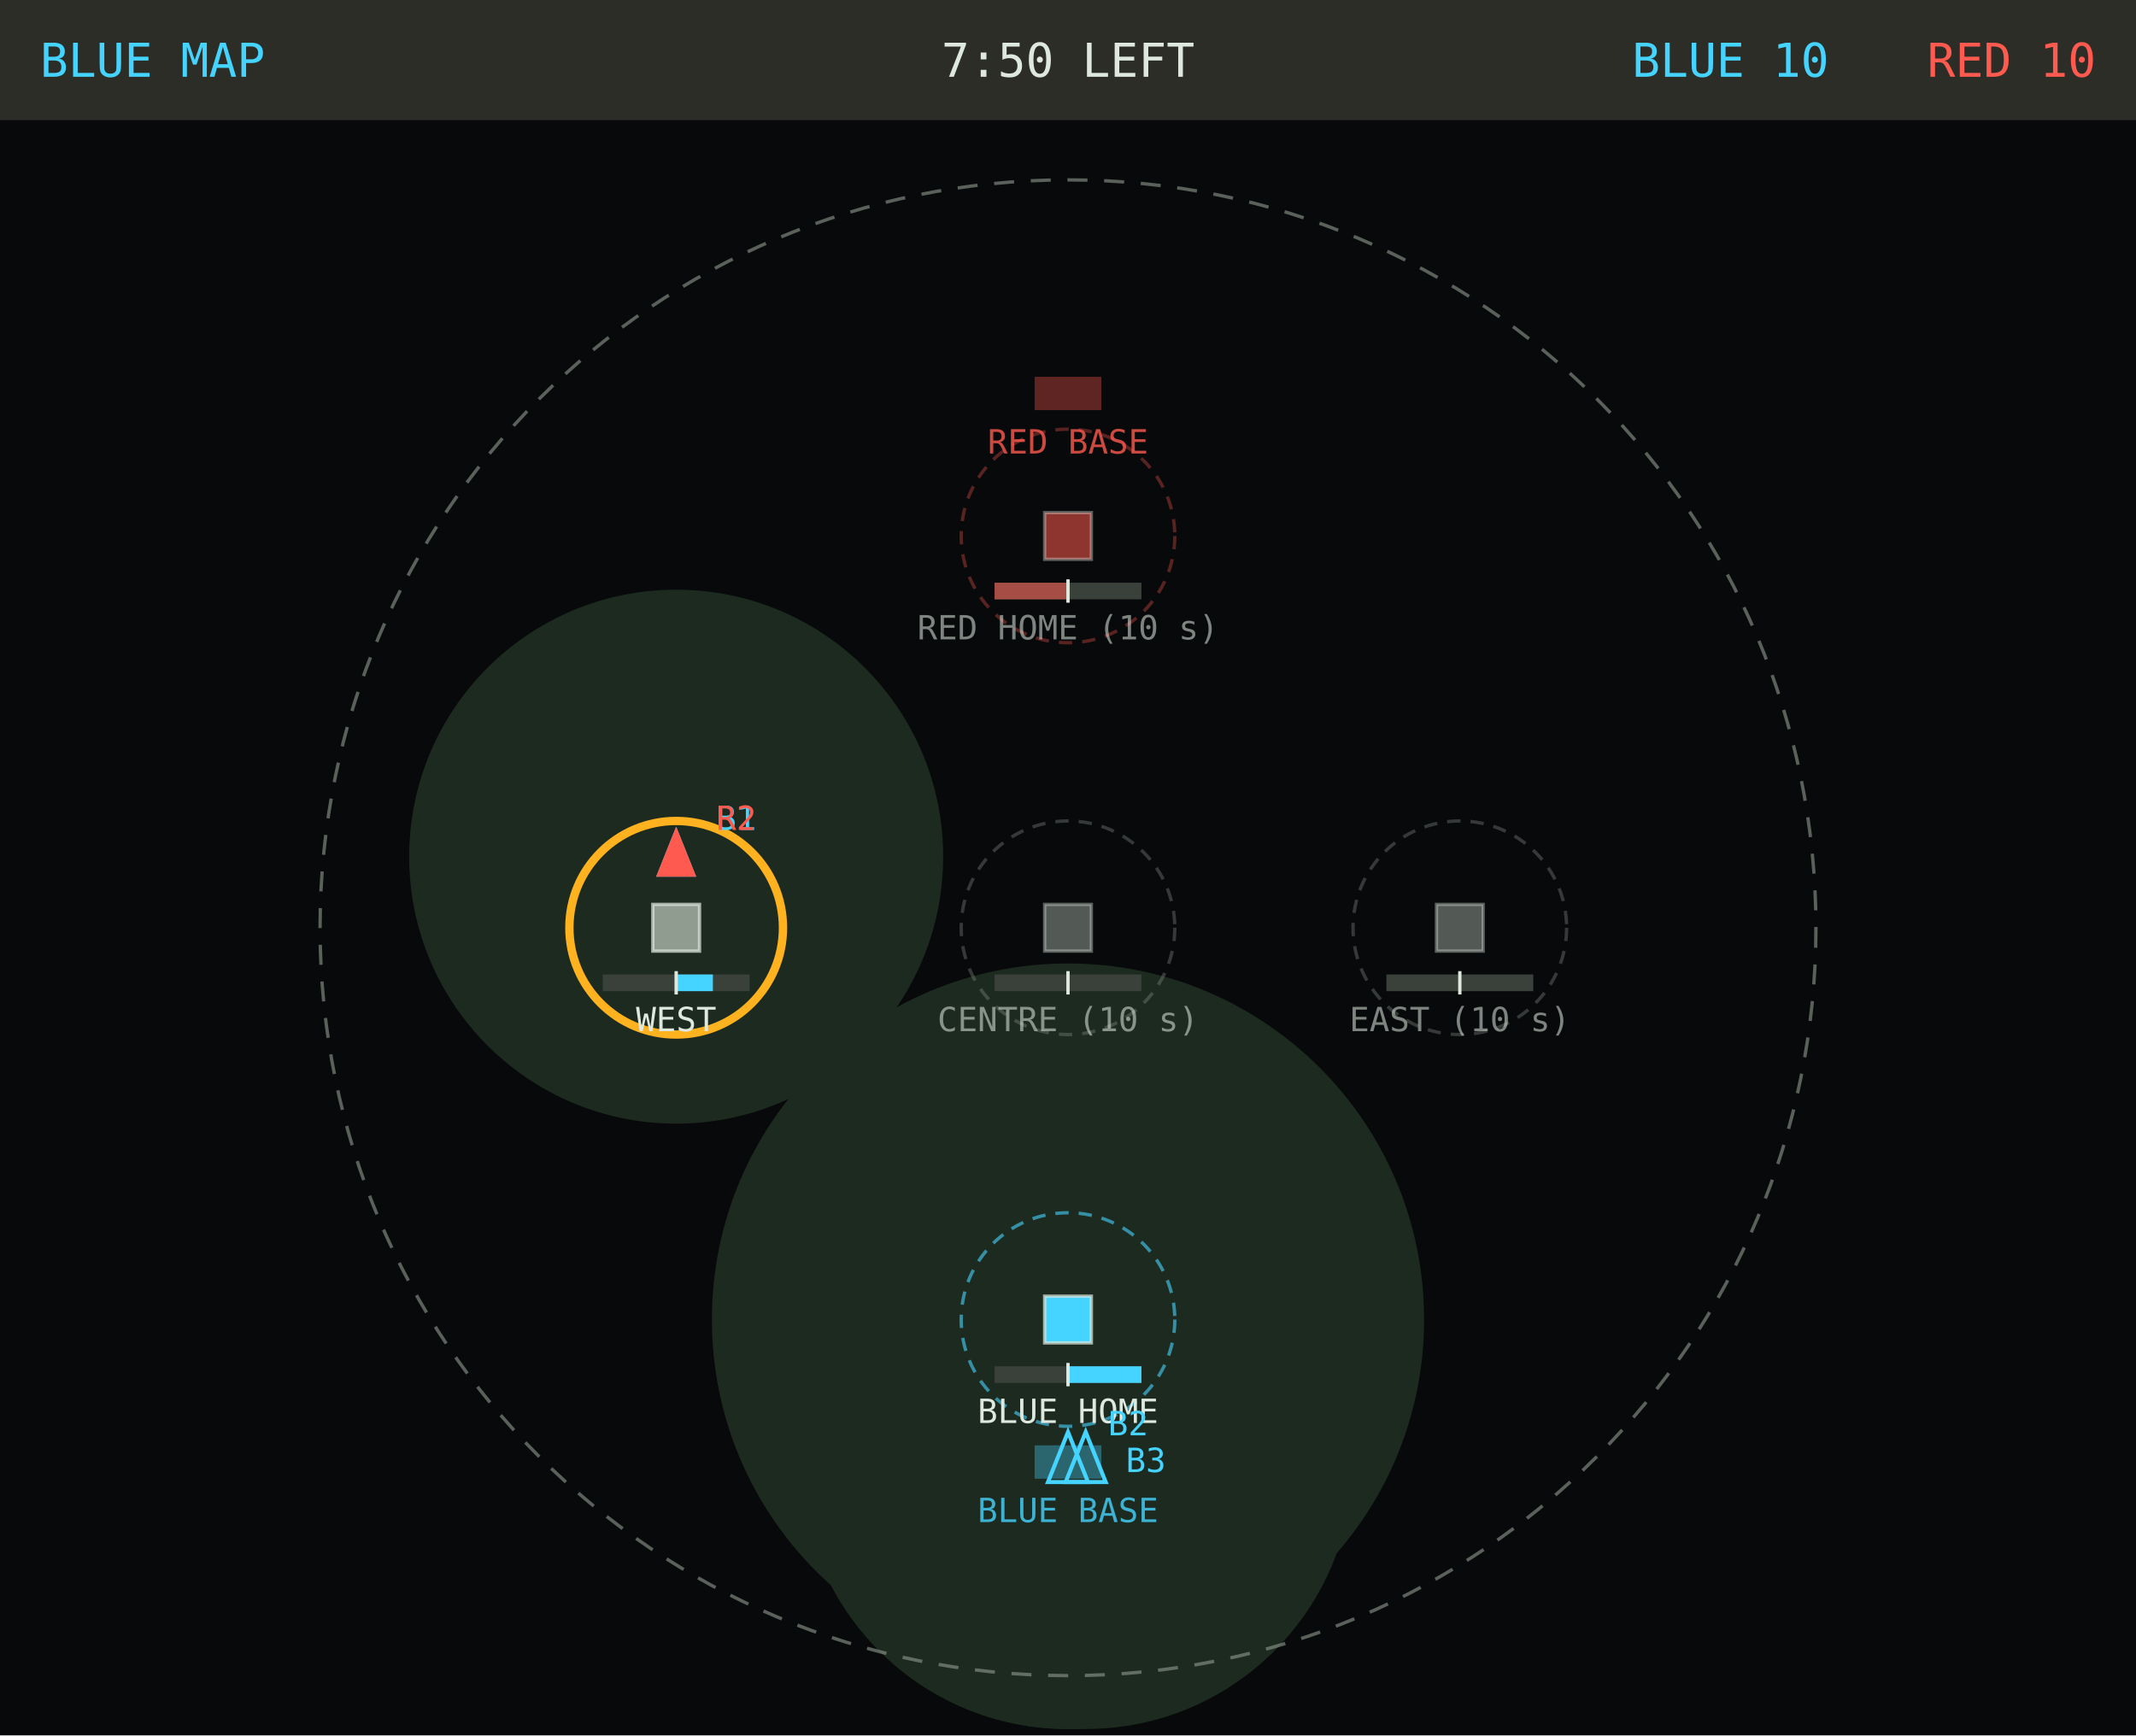
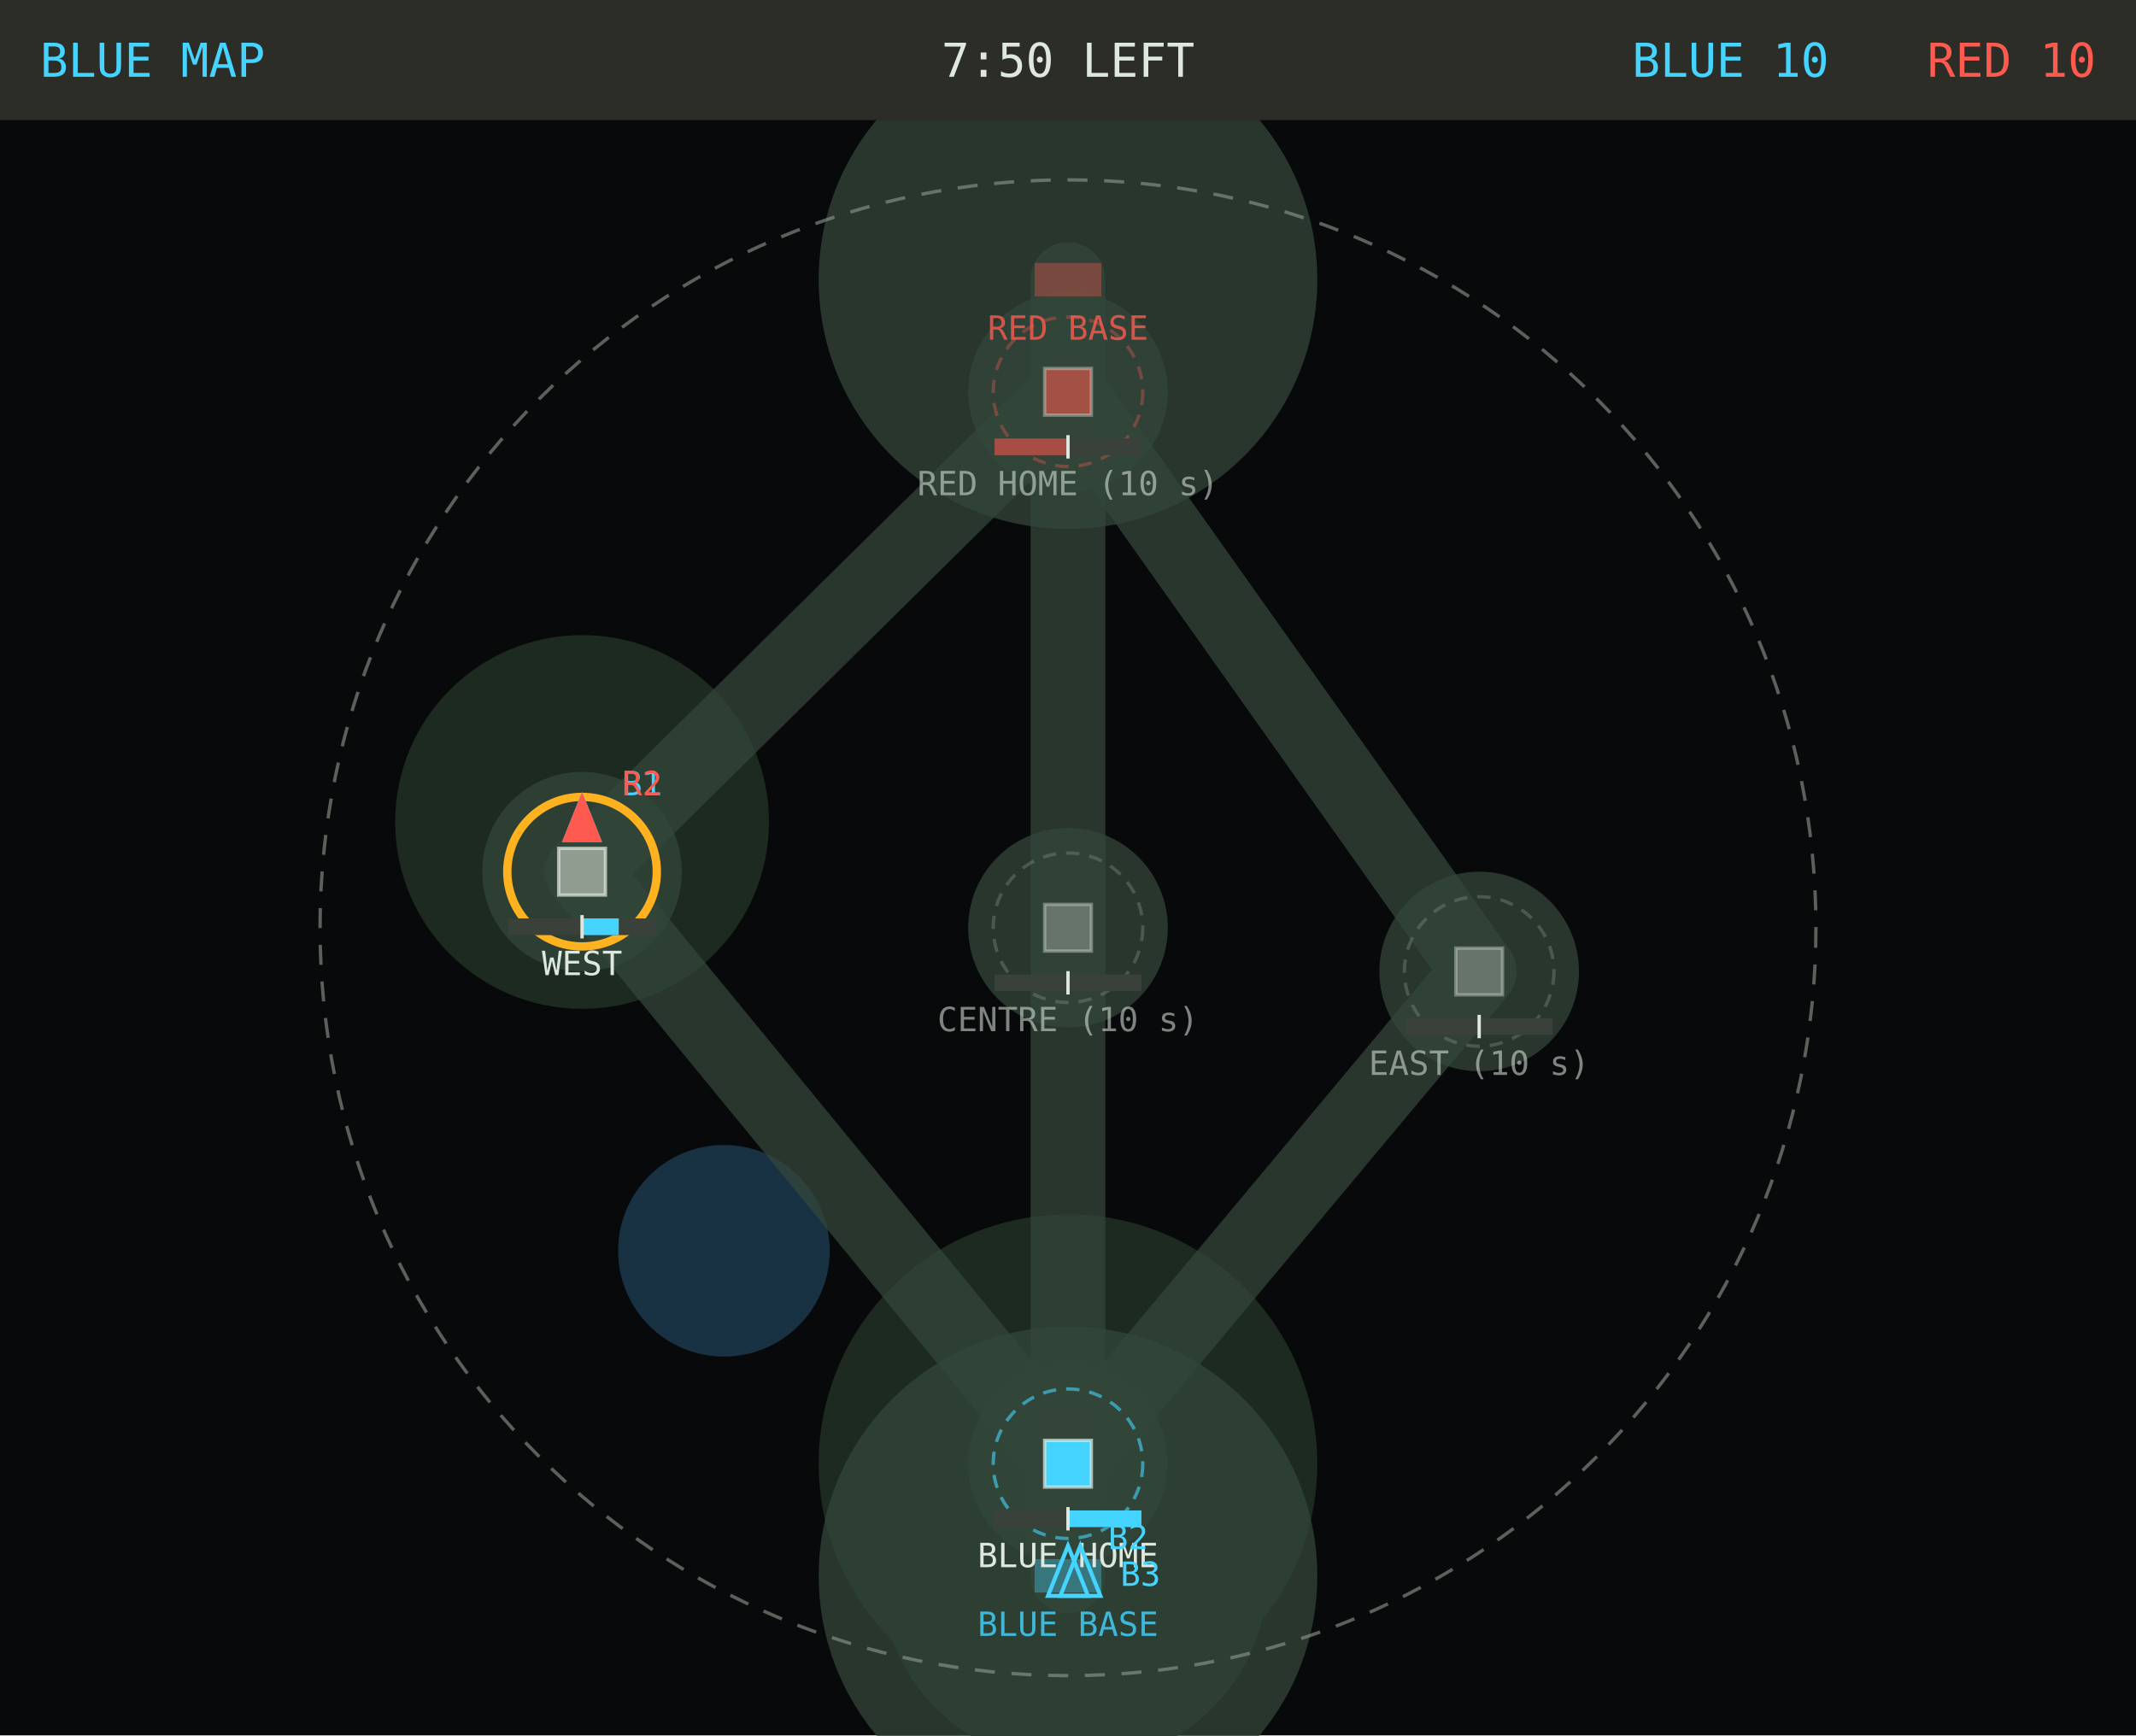
<svg xmlns="http://www.w3.org/2000/svg" viewBox="0 0 640 520" width="640" height="520" font-family="Menlo, ui-monospace, monospace" font-size="10">
  <rect width="640" height="520" fill="#07090a" />
-   <circle cx="320.0" cy="438.1" r="80.0" fill="#1d2a1f" />
-   <circle cx="202.6" cy="256.7" r="80.0" fill="#1d2a1f" />
-   <circle cx="320.0" cy="438.1" r="80.0" fill="#1d2a1f" />
-   <circle cx="325.3" cy="438.1" r="80.0" fill="#1d2a1f" />
-   <circle cx="320.0" cy="395.4" r="106.7" fill="#1d2a1f" />
+   <circle cx="320.0" cy="472.2" r="56.0" fill="#1d2a1f" />
+   <circle cx="174.4" cy="246.3" r="56.0" fill="#1d2a1f" />
+   <circle cx="320.0" cy="472.2" r="56.0" fill="#1d2a1f" />
+   <circle cx="323.7" cy="472.2" r="56.0" fill="#1d2a1f" />
+   <circle cx="320.0" cy="438.6" r="74.7" fill="#1d2a1f" />
+   <circle cx="216.9" cy="374.8" r="31.7" fill="#1d3b52" fill-opacity="0.8" />
+   <polyline points="320.0,438.6 174.4,261.2 320.0,117.4" fill="none" stroke="#33463a" stroke-opacity="0.75" stroke-width="22.4" stroke-linejoin="round" stroke-linecap="round" />
+   <polyline points="320.0,438.6 320.0,278.0 320.0,117.4" fill="none" stroke="#33463a" stroke-opacity="0.75" stroke-width="22.4" stroke-linejoin="round" stroke-linecap="round" />
+   <polyline points="320.0,438.6 443.2,291.1 320.0,117.4" fill="none" stroke="#33463a" stroke-opacity="0.75" stroke-width="22.4" stroke-linejoin="round" stroke-linecap="round" />
+   <polyline points="320.0,472.2 320.0,438.6" fill="none" stroke="#33463a" stroke-opacity="0.75" stroke-width="22.4" stroke-linejoin="round" stroke-linecap="round" />
+   <polyline points="320.0,83.8 320.0,117.4" fill="none" stroke="#33463a" stroke-opacity="0.75" stroke-width="22.4" stroke-linejoin="round" stroke-linecap="round" />
+   <circle cx="320.0" cy="438.6" r="29.9" fill="#33463a" fill-opacity="0.75" />
+   <circle cx="174.4" cy="261.2" r="29.9" fill="#33463a" fill-opacity="0.75" />
+   <circle cx="320.0" cy="278.0" r="29.9" fill="#33463a" fill-opacity="0.75" />
+   <circle cx="443.2" cy="291.1" r="29.9" fill="#33463a" fill-opacity="0.75" />
+   <circle cx="320.0" cy="117.4" r="29.9" fill="#33463a" fill-opacity="0.75" />
+   <circle cx="320.0" cy="472.2" r="74.7" fill="#33463a" fill-opacity="0.75" />
+   <circle cx="320.0" cy="83.8" r="74.7" fill="#33463a" fill-opacity="0.75" />
  <circle cx="320.0" cy="278.0" r="224.1" fill="none" stroke="#919c91" stroke-opacity="0.6" stroke-dasharray="6 5" />
-   <rect x="310.0" y="433.1" width="20" height="10" fill="#45d4ff" fill-opacity="0.35" />
-   <text x="320.0" y="456.1" fill="#45d4ff" fill-opacity="0.8" text-anchor="middle">BLUE BASE</text>
-   <rect x="310.0" y="112.9" width="20" height="10" fill="#ff5a4f" fill-opacity="0.35" />
-   <text x="320.0" y="135.9" fill="#ff5a4f" fill-opacity="0.8" text-anchor="middle">RED BASE</text>
-   <circle cx="320.0" cy="395.4" r="32.0" fill="none" stroke="#45d4ff" stroke-opacity="0.60" stroke-dasharray="4 3" />
-   <rect x="313.0" y="388.4" width="14" height="14" fill="#45d4ff" fill-opacity="1" stroke="#dfe8df" stroke-opacity="0.70" />
-   <rect x="298.0" y="409.4" width="44" height="5" fill="#3a403a" />
-   <rect x="320.0" y="409.4" width="22.0" height="5" fill="#45d4ff" fill-opacity="1" />
-   <rect x="319.5" y="408.4" width="1" height="7" fill="#dfe8df" />
-   <text x="320.0" y="426.4" fill="#dfe8df" fill-opacity="1" text-anchor="middle">BLUE HOME</text>
-   <circle cx="202.6" cy="278.0" r="32.0" fill="none" stroke="#ffb21f" stroke-width="2.5" />
-   <rect x="195.6" y="271.0" width="14" height="14" fill="#919c91" fill-opacity="1" stroke="#dfe8df" stroke-opacity="0.70" />
-   <rect x="180.6" y="292.0" width="44" height="5" fill="#3a403a" />
-   <rect x="202.6" y="292.0" width="11.0" height="5" fill="#45d4ff" fill-opacity="1" />
-   <rect x="202.1" y="291.0" width="1" height="7" fill="#dfe8df" />
-   <text x="202.6" y="309.0" fill="#dfe8df" fill-opacity="1" text-anchor="middle">WEST</text>
-   <circle cx="320.0" cy="278.0" r="32.0" fill="none" stroke="#919c91" stroke-opacity="0.33" stroke-dasharray="4 3" />
+   <rect x="310.0" y="467.2" width="20" height="10" fill="#45d4ff" fill-opacity="0.35" />
+   <text x="320.0" y="490.2" fill="#45d4ff" fill-opacity="0.8" text-anchor="middle">BLUE BASE</text>
+   <rect x="310.0" y="78.8" width="20" height="10" fill="#ff5a4f" fill-opacity="0.35" />
+   <text x="320.0" y="101.8" fill="#ff5a4f" fill-opacity="0.8" text-anchor="middle">RED BASE</text>
+   <circle cx="320.0" cy="438.6" r="22.4" fill="none" stroke="#45d4ff" stroke-opacity="0.60" stroke-dasharray="4 3" />
+   <rect x="313.0" y="431.6" width="14" height="14" fill="#45d4ff" fill-opacity="1" stroke="#dfe8df" stroke-opacity="0.70" />
+   <rect x="298.0" y="452.6" width="44" height="5" fill="#3a403a" />
+   <rect x="320.0" y="452.6" width="22.0" height="5" fill="#45d4ff" fill-opacity="1" />
+   <rect x="319.5" y="451.6" width="1" height="7" fill="#dfe8df" />
+   <text x="320.0" y="469.6" fill="#dfe8df" fill-opacity="1" text-anchor="middle">BLUE HOME</text>
+   <circle cx="174.4" cy="261.2" r="22.4" fill="none" stroke="#ffb21f" stroke-width="2.5" />
+   <rect x="167.4" y="254.2" width="14" height="14" fill="#919c91" fill-opacity="1" stroke="#dfe8df" stroke-opacity="0.70" />
+   <rect x="152.4" y="275.2" width="44" height="5" fill="#3a403a" />
+   <rect x="174.4" y="275.2" width="11.0" height="5" fill="#45d4ff" fill-opacity="1" />
+   <rect x="173.9" y="274.2" width="1" height="7" fill="#dfe8df" />
+   <text x="174.4" y="292.2" fill="#dfe8df" fill-opacity="1" text-anchor="middle">WEST</text>
+   <circle cx="320.0" cy="278.0" r="22.4" fill="none" stroke="#919c91" stroke-opacity="0.33" stroke-dasharray="4 3" />
  <rect x="313.0" y="271.0" width="14" height="14" fill="#919c91" fill-opacity="0.55" stroke="#dfe8df" stroke-opacity="0.39" />
  <rect x="298.0" y="292.0" width="44" height="5" fill="#3a403a" />
  <rect x="320.0" y="292.0" width="0.0" height="5" fill="#45d4ff" fill-opacity="0.55" />
  <rect x="319.5" y="291.0" width="1" height="7" fill="#dfe8df" />
  <text x="320.0" y="309.0" fill="#dfe8df" fill-opacity="0.55" text-anchor="middle">CENTRE (10 s)</text>
-   <circle cx="437.4" cy="278.0" r="32.0" fill="none" stroke="#919c91" stroke-opacity="0.33" stroke-dasharray="4 3" />
-   <rect x="430.4" y="271.0" width="14" height="14" fill="#919c91" fill-opacity="0.55" stroke="#dfe8df" stroke-opacity="0.39" />
-   <rect x="415.4" y="292.0" width="44" height="5" fill="#3a403a" />
-   <rect x="437.4" y="292.0" width="0.0" height="5" fill="#45d4ff" fill-opacity="0.55" />
-   <rect x="436.9" y="291.0" width="1" height="7" fill="#dfe8df" />
-   <text x="437.4" y="309.0" fill="#dfe8df" fill-opacity="0.55" text-anchor="middle">EAST (10 s)</text>
-   <circle cx="320.0" cy="160.6" r="32.0" fill="none" stroke="#ff5a4f" stroke-opacity="0.33" stroke-dasharray="4 3" />
-   <rect x="313.0" y="153.6" width="14" height="14" fill="#ff5a4f" fill-opacity="0.55" stroke="#dfe8df" stroke-opacity="0.39" />
-   <rect x="298.0" y="174.6" width="44" height="5" fill="#3a403a" />
-   <rect x="298.0" y="174.6" width="22.0" height="5" fill="#ff5a4f" fill-opacity="0.55" />
-   <rect x="319.5" y="173.6" width="1" height="7" fill="#dfe8df" />
-   <text x="320.0" y="191.6" fill="#dfe8df" fill-opacity="0.55" text-anchor="middle">RED HOME (10 s)</text>
-   <polygon points="202.6,247.7 208.6,262.7 196.6,262.7" fill="#45d4ff" fill-opacity="1" />
-   <text x="214.6" y="248.7" fill="#45d4ff">B1</text>
-   <polygon points="320.0,429.1 326.0,444.1 314.0,444.1" fill="none" stroke="#45d4ff" stroke-opacity="1" stroke-width="1.2" />
-   <text x="332.0" y="430.1" fill="#45d4ff">B2</text>
-   <polygon points="325.3,429.1 331.3,444.1 319.3,444.1" fill="none" stroke="#45d4ff" stroke-opacity="1" stroke-width="1.2" />
-   <text x="337.3" y="441.1" fill="#45d4ff">B3</text>
-   <polygon points="202.6,247.7 208.6,262.7 196.6,262.7" fill="#ff5a4f" fill-opacity="1" />
-   <text x="214.6" y="248.7" fill="#ff5a4f" fill-opacity="1">R2</text>
+   <circle cx="443.2" cy="291.1" r="22.4" fill="none" stroke="#919c91" stroke-opacity="0.33" stroke-dasharray="4 3" />
+   <rect x="436.2" y="284.1" width="14" height="14" fill="#919c91" fill-opacity="0.55" stroke="#dfe8df" stroke-opacity="0.39" />
+   <rect x="421.2" y="305.1" width="44" height="5" fill="#3a403a" />
+   <rect x="443.2" y="305.1" width="0.0" height="5" fill="#45d4ff" fill-opacity="0.55" />
+   <rect x="442.7" y="304.1" width="1" height="7" fill="#dfe8df" />
+   <text x="443.2" y="322.1" fill="#dfe8df" fill-opacity="0.55" text-anchor="middle">EAST (10 s)</text>
+   <circle cx="320.0" cy="117.4" r="22.4" fill="none" stroke="#ff5a4f" stroke-opacity="0.33" stroke-dasharray="4 3" />
+   <rect x="313.0" y="110.4" width="14" height="14" fill="#ff5a4f" fill-opacity="0.55" stroke="#dfe8df" stroke-opacity="0.39" />
+   <rect x="298.0" y="131.4" width="44" height="5" fill="#3a403a" />
+   <rect x="298.0" y="131.4" width="22.0" height="5" fill="#ff5a4f" fill-opacity="0.55" />
+   <rect x="319.5" y="130.4" width="1" height="7" fill="#dfe8df" />
+   <text x="320.0" y="148.4" fill="#dfe8df" fill-opacity="0.55" text-anchor="middle">RED HOME (10 s)</text>
+   <polygon points="174.4,237.3 180.4,252.3 168.4,252.3" fill="#45d4ff" fill-opacity="1" />
+   <text x="186.4" y="238.3" fill="#45d4ff">B1</text>
+   <polygon points="320.0,463.2 326.0,478.2 314.0,478.2" fill="none" stroke="#45d4ff" stroke-opacity="1" stroke-width="1.2" />
+   <text x="332.0" y="464.2" fill="#45d4ff">B2</text>
+   <polygon points="323.7,463.2 329.7,478.2 317.7,478.2" fill="none" stroke="#45d4ff" stroke-opacity="1" stroke-width="1.2" />
+   <text x="335.7" y="475.2" fill="#45d4ff">B3</text>
+   <polygon points="174.4,237.3 180.4,252.3 168.4,252.3" fill="#ff5a4f" fill-opacity="1" />
+   <text x="186.4" y="238.3" fill="#ff5a4f" fill-opacity="1">R2</text>
  <rect width="640" height="36" fill="#2b2d26" />
  <text x="12" y="23" font-size="14" fill="#45d4ff">BLUE MAP</text>
  <text x="320" y="23" font-size="14" fill="#dfe8df" text-anchor="middle">7:50 LEFT</text>
  <text x="548" y="23" font-size="14" fill="#45d4ff" text-anchor="end">BLUE 10</text>
  <text x="628" y="23" font-size="14" fill="#ff5a4f" text-anchor="end">RED 10</text>
</svg>
